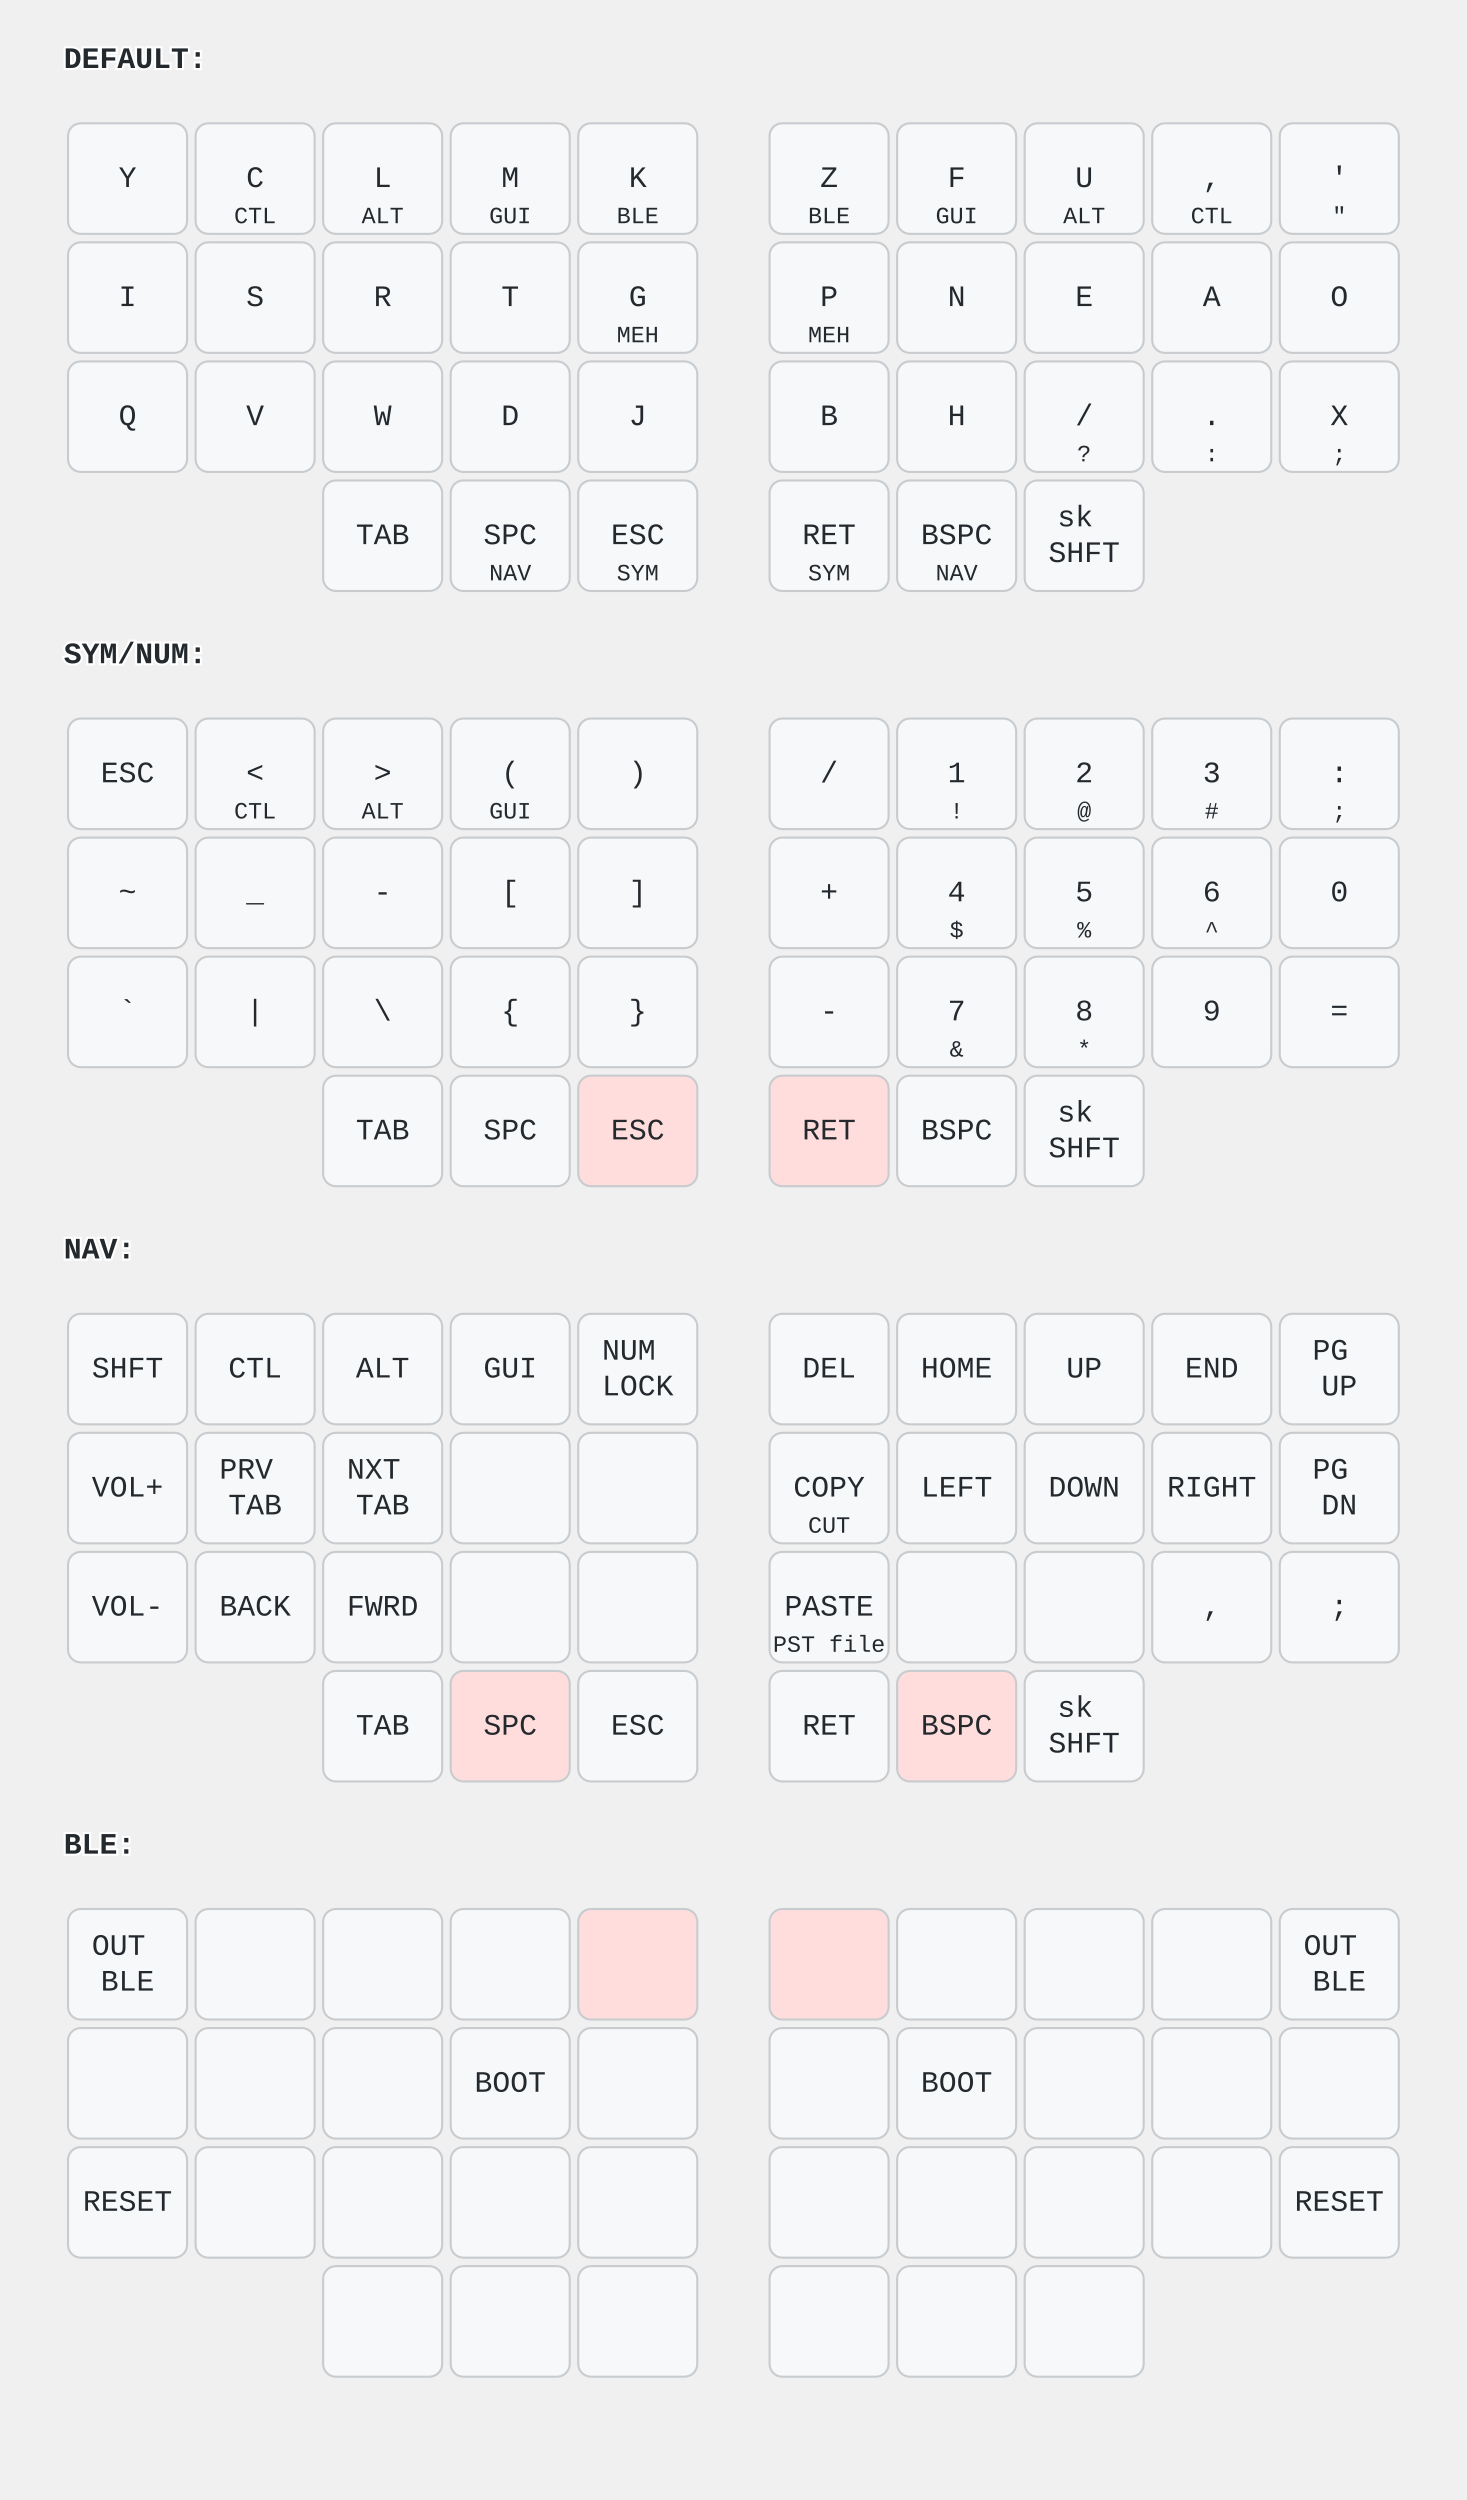
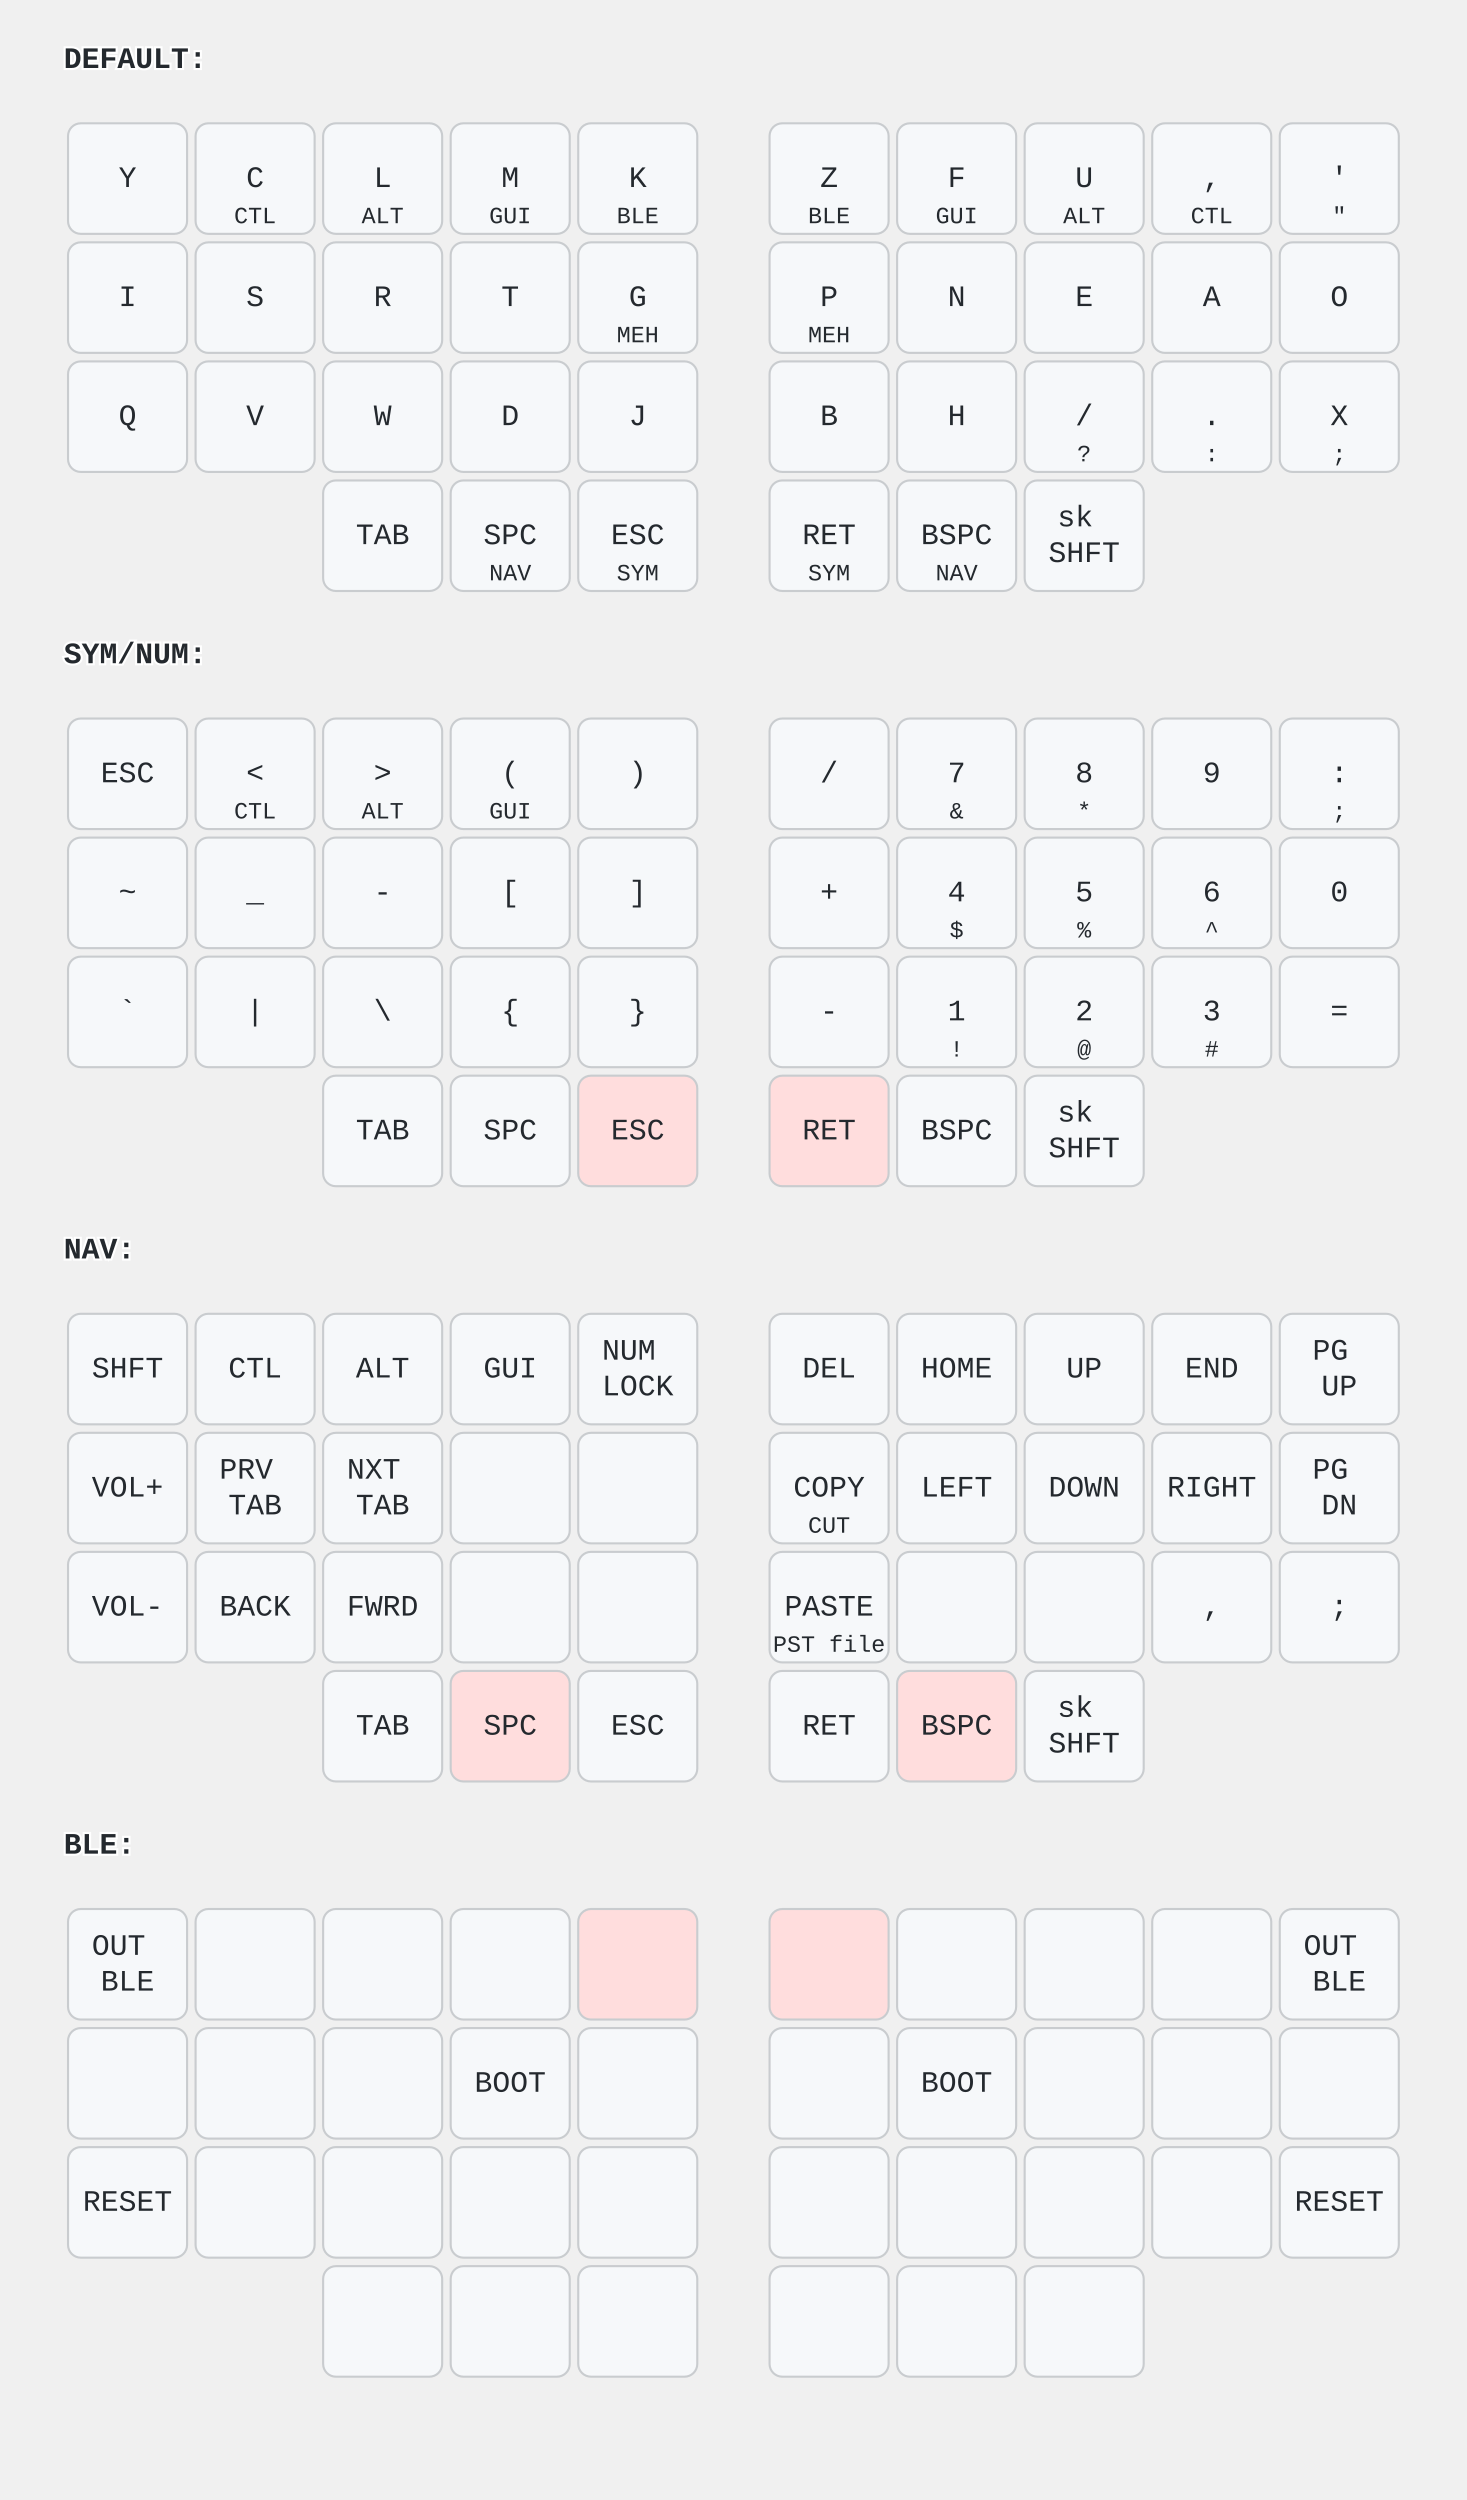
<svg xmlns="http://www.w3.org/2000/svg" width="690.0" height="1176.0" viewBox="0 0 690.0 1176.0">
  <style>/* font and background color specifications */
svg {
    font-family: SFMono-Regular,Consolas,Liberation Mono,Menlo,monospace;
    font-size: 14px;
    font-kerning: normal;
    text-rendering: optimizeLegibility;
    fill: #24292e;
}

/* default key styling */
rect {
    fill: #f6f8fa;
    stroke: #c9cccf;
    stroke-width: 1;
}

/* color accent for combo boxes */
rect.combo {
    fill: #cdf;
}

/* color accent for held keys */
rect.held, rect.combo.held {
    fill: #fdd;
}

/* color accent for ghost (optional) keys */
rect.ghost, rect.combo.ghost {
    fill: #fff0;
    stroke-width: 0;
}

text {
    text-anchor: middle;
    dominant-baseline: middle;
}

/* styling for layer labels */
text.label {
    font-weight: bold;
    text-anchor: start;
    stroke: white;
    stroke-width: 2;
    paint-order: stroke;
}

/* styling for combo tap, and key hold/shifted label text */
text.combo, text.hold, text.shifted {
    font-size: 11px;
}

text.hold {
    text-anchor: middle;
    dominant-baseline: auto;
}

text.shifted {
    text-anchor: middle;
    dominant-baseline: hanging;
}

/* styling for hold/shifted label text in combo box */
text.combo.hold, text.combo.shifted {
    font-size: 8px;
}

/* styling for combo dendrons */
path {
    stroke-width: 1;
    stroke: gray;
    fill: none;
}
</style>
  <g class="layer-DEFAULT">
    <text x="30.0" y="28.0" class="label">DEFAULT:</text>
    <rect rx="6.0" ry="6.0" x="32.0" y="58.0" width="56.0" height="52.0" class="" />
    <text x="60.0" y="84.0" class="tap">Y</text>
    <rect rx="6.0" ry="6.0" x="92.0" y="58.0" width="56.0" height="52.0" class="" />
    <text x="120.0" y="84.0" class="tap">C</text>
    <text x="120.0" y="105.0" class="hold">CTL</text>
    <rect rx="6.0" ry="6.0" x="152.0" y="58.0" width="56.0" height="52.0" class="" />
    <text x="180.0" y="84.0" class="tap">L</text>
    <text x="180.0" y="105.0" class="hold">ALT</text>
    <rect rx="6.0" ry="6.0" x="212.0" y="58.0" width="56.0" height="52.0" class="" />
    <text x="240.0" y="84.0" class="tap">M</text>
    <text x="240.0" y="105.0" class="hold">GUI</text>
    <rect rx="6.0" ry="6.0" x="272.0" y="58.0" width="56.0" height="52.0" class="" />
    <text x="300.0" y="84.0" class="tap">K</text>
    <text x="300.0" y="105.0" class="hold">BLE</text>
    <rect rx="6.0" ry="6.0" x="362.0" y="58.0" width="56.0" height="52.0" class="" />
    <text x="390.0" y="84.0" class="tap">Z</text>
    <text x="390.0" y="105.0" class="hold">BLE</text>
    <rect rx="6.0" ry="6.0" x="422.0" y="58.0" width="56.0" height="52.0" class="" />
    <text x="450.0" y="84.0" class="tap">F</text>
    <text x="450.0" y="105.0" class="hold">GUI</text>
    <rect rx="6.0" ry="6.0" x="482.0" y="58.0" width="56.0" height="52.0" class="" />
    <text x="510.0" y="84.0" class="tap">U</text>
    <text x="510.0" y="105.0" class="hold">ALT</text>
    <rect rx="6.0" ry="6.0" x="542.0" y="58.0" width="56.0" height="52.0" class="" />
    <text x="570.0" y="84.0" class="tap">,</text>
    <text x="570.0" y="105.0" class="hold">CTL</text>
    <rect rx="6.0" ry="6.0" x="602.0" y="58.0" width="56.0" height="52.0" class="" />
    <text x="630.0" y="84.0" class="tap">'</text>
    <text x="630.0" y="105.0" class="hold">"</text>
    <rect rx="6.0" ry="6.0" x="32.0" y="114.0" width="56.0" height="52.0" class="" />
    <text x="60.0" y="140.0" class="tap">I</text>
    <rect rx="6.0" ry="6.0" x="92.0" y="114.0" width="56.0" height="52.0" class="" />
    <text x="120.0" y="140.0" class="tap">S</text>
    <rect rx="6.0" ry="6.0" x="152.0" y="114.0" width="56.0" height="52.0" class="" />
    <text x="180.0" y="140.0" class="tap">R</text>
    <rect rx="6.0" ry="6.0" x="212.0" y="114.0" width="56.0" height="52.0" class="" />
    <text x="240.0" y="140.0" class="tap">T</text>
    <rect rx="6.0" ry="6.0" x="272.0" y="114.0" width="56.0" height="52.0" class="" />
    <text x="300.0" y="140.0" class="tap">G</text>
    <text x="300.0" y="161.0" class="hold">MEH</text>
    <rect rx="6.0" ry="6.0" x="362.0" y="114.0" width="56.0" height="52.0" class="" />
    <text x="390.0" y="140.0" class="tap">P</text>
    <text x="390.0" y="161.0" class="hold">MEH</text>
    <rect rx="6.0" ry="6.0" x="422.0" y="114.0" width="56.0" height="52.0" class="" />
    <text x="450.0" y="140.0" class="tap">N</text>
    <rect rx="6.0" ry="6.0" x="482.0" y="114.0" width="56.0" height="52.0" class="" />
    <text x="510.0" y="140.0" class="tap">E</text>
    <rect rx="6.0" ry="6.0" x="542.0" y="114.0" width="56.0" height="52.0" class="" />
    <text x="570.0" y="140.0" class="tap">A</text>
    <rect rx="6.0" ry="6.0" x="602.0" y="114.0" width="56.0" height="52.0" class="" />
    <text x="630.0" y="140.0" class="tap">O</text>
    <rect rx="6.0" ry="6.0" x="32.0" y="170.0" width="56.0" height="52.0" class="" />
    <text x="60.0" y="196.0" class="tap">Q</text>
    <rect rx="6.0" ry="6.0" x="92.0" y="170.0" width="56.0" height="52.0" class="" />
    <text x="120.0" y="196.0" class="tap">V</text>
    <rect rx="6.0" ry="6.0" x="152.0" y="170.0" width="56.0" height="52.0" class="" />
    <text x="180.0" y="196.0" class="tap">W</text>
    <rect rx="6.0" ry="6.0" x="212.0" y="170.0" width="56.0" height="52.0" class="" />
    <text x="240.0" y="196.0" class="tap">D</text>
    <rect rx="6.0" ry="6.0" x="272.0" y="170.0" width="56.0" height="52.0" class="" />
    <text x="300.0" y="196.0" class="tap">J</text>
    <rect rx="6.0" ry="6.0" x="362.0" y="170.0" width="56.0" height="52.0" class="" />
    <text x="390.0" y="196.0" class="tap">B</text>
    <rect rx="6.0" ry="6.0" x="422.0" y="170.0" width="56.0" height="52.0" class="" />
    <text x="450.0" y="196.0" class="tap">H</text>
    <rect rx="6.0" ry="6.0" x="482.0" y="170.0" width="56.0" height="52.0" class="" />
    <text x="510.0" y="196.0" class="tap">/</text>
    <text x="510.0" y="217.0" class="hold">?</text>
    <rect rx="6.0" ry="6.0" x="542.0" y="170.0" width="56.0" height="52.0" class="" />
    <text x="570.0" y="196.0" class="tap">.</text>
    <text x="570.0" y="217.0" class="hold">:</text>
    <rect rx="6.0" ry="6.0" x="602.0" y="170.0" width="56.0" height="52.0" class="" />
    <text x="630.0" y="196.0" class="tap">X</text>
    <text x="630.0" y="217.0" class="hold">;</text>
    <rect rx="6.0" ry="6.0" x="152.0" y="226.0" width="56.0" height="52.0" class="" />
    <text x="180.0" y="252.0" class="tap">TAB</text>
    <rect rx="6.0" ry="6.0" x="212.0" y="226.0" width="56.0" height="52.0" class="" />
    <text x="240.0" y="252.0" class="tap">SPC</text>
    <text x="240.0" y="273.0" class="hold">NAV</text>
    <rect rx="6.0" ry="6.0" x="272.0" y="226.0" width="56.0" height="52.0" class="" />
    <text x="300.0" y="252.0" class="tap">ESC</text>
    <text x="300.0" y="273.0" class="hold">SYM</text>
    <rect rx="6.0" ry="6.0" x="362.0" y="226.0" width="56.0" height="52.0" class="" />
    <text x="390.0" y="252.0" class="tap">RET</text>
    <text x="390.0" y="273.0" class="hold">SYM</text>
    <rect rx="6.0" ry="6.0" x="422.0" y="226.0" width="56.0" height="52.0" class="" />
    <text x="450.0" y="252.0" class="tap">BSPC</text>
    <text x="450.0" y="273.0" class="hold">NAV</text>
    <rect rx="6.0" ry="6.0" x="482.0" y="226.0" width="56.0" height="52.0" class="" />
    <text x="510.0" y="252.0" class="tap">
      <tspan x="510.0" dy="-0.6em">sk</tspan>
      <tspan x="510.0" dy="1.2em">SHFT</tspan>
    </text>
  </g>
  <g class="layer-SYM/NUM">
    <text x="30.0" y="308.0" class="label">SYM/NUM:</text>
    <rect rx="6.0" ry="6.0" x="32.0" y="338.0" width="56.0" height="52.0" class="" />
    <text x="60.0" y="364.0" class="tap">ESC</text>
    <rect rx="6.0" ry="6.0" x="92.0" y="338.0" width="56.0" height="52.0" class="" />
    <text x="120.0" y="364.0" class="tap">&lt;</text>
    <text x="120.0" y="385.0" class="hold">CTL</text>
    <rect rx="6.0" ry="6.0" x="152.0" y="338.0" width="56.0" height="52.0" class="" />
    <text x="180.0" y="364.0" class="tap">&gt;</text>
    <text x="180.0" y="385.0" class="hold">ALT</text>
    <rect rx="6.0" ry="6.0" x="212.0" y="338.0" width="56.0" height="52.0" class="" />
    <text x="240.0" y="364.0" class="tap">(</text>
    <text x="240.0" y="385.0" class="hold">GUI</text>
    <rect rx="6.0" ry="6.0" x="272.0" y="338.0" width="56.0" height="52.0" class="" />
    <text x="300.0" y="364.0" class="tap">)</text>
    <rect rx="6.0" ry="6.0" x="362.0" y="338.0" width="56.0" height="52.0" class="" />
    <text x="390.0" y="364.0" class="tap">/</text>
    <rect rx="6.0" ry="6.0" x="422.0" y="338.0" width="56.0" height="52.0" class="" />
-     <text x="450.0" y="364.0" class="tap">1</text>
-     <text x="450.0" y="385.0" class="hold">!</text>
+     <text x="450.0" y="364.0" class="tap">7</text>
+     <text x="450.0" y="385.0" class="hold">&amp;</text>
    <rect rx="6.0" ry="6.0" x="482.0" y="338.0" width="56.0" height="52.0" class="" />
-     <text x="510.0" y="364.0" class="tap">2</text>
-     <text x="510.0" y="385.0" class="hold">@</text>
+     <text x="510.0" y="364.0" class="tap">8</text>
+     <text x="510.0" y="385.0" class="hold">*</text>
    <rect rx="6.0" ry="6.0" x="542.0" y="338.0" width="56.0" height="52.0" class="" />
-     <text x="570.0" y="364.0" class="tap">3</text>
-     <text x="570.0" y="385.0" class="hold">#</text>
+     <text x="570.0" y="364.0" class="tap">9</text>
    <rect rx="6.0" ry="6.0" x="602.0" y="338.0" width="56.0" height="52.0" class="" />
    <text x="630.0" y="364.0" class="tap">:</text>
    <text x="630.0" y="385.0" class="hold">;</text>
    <rect rx="6.0" ry="6.0" x="32.0" y="394.0" width="56.0" height="52.0" class="" />
    <text x="60.0" y="420.0" class="tap">~</text>
    <rect rx="6.0" ry="6.0" x="92.0" y="394.0" width="56.0" height="52.0" class="" />
    <text x="120.0" y="420.0" class="tap">_</text>
    <rect rx="6.0" ry="6.0" x="152.0" y="394.0" width="56.0" height="52.0" class="" />
    <text x="180.0" y="420.0" class="tap">-</text>
    <rect rx="6.0" ry="6.0" x="212.0" y="394.0" width="56.0" height="52.0" class="" />
    <text x="240.0" y="420.0" class="tap">[</text>
    <rect rx="6.0" ry="6.0" x="272.0" y="394.0" width="56.0" height="52.0" class="" />
    <text x="300.0" y="420.0" class="tap">]</text>
    <rect rx="6.0" ry="6.0" x="362.0" y="394.0" width="56.0" height="52.0" class="" />
    <text x="390.0" y="420.0" class="tap">+</text>
    <rect rx="6.0" ry="6.0" x="422.0" y="394.0" width="56.0" height="52.0" class="" />
    <text x="450.0" y="420.0" class="tap">4</text>
    <text x="450.0" y="441.0" class="hold">$</text>
    <rect rx="6.0" ry="6.0" x="482.0" y="394.0" width="56.0" height="52.0" class="" />
    <text x="510.0" y="420.0" class="tap">5</text>
    <text x="510.0" y="441.0" class="hold">%</text>
    <rect rx="6.0" ry="6.0" x="542.0" y="394.0" width="56.0" height="52.0" class="" />
    <text x="570.0" y="420.0" class="tap">6</text>
    <text x="570.0" y="441.0" class="hold">^</text>
    <rect rx="6.0" ry="6.0" x="602.0" y="394.0" width="56.0" height="52.0" class="" />
    <text x="630.0" y="420.0" class="tap">0</text>
    <rect rx="6.0" ry="6.0" x="32.0" y="450.0" width="56.0" height="52.0" class="" />
    <text x="60.0" y="476.0" class="tap">`</text>
    <rect rx="6.0" ry="6.0" x="92.0" y="450.0" width="56.0" height="52.0" class="" />
    <text x="120.0" y="476.0" class="tap">|</text>
    <rect rx="6.0" ry="6.0" x="152.0" y="450.0" width="56.0" height="52.0" class="" />
    <text x="180.0" y="476.0" class="tap">\</text>
    <rect rx="6.0" ry="6.0" x="212.0" y="450.0" width="56.0" height="52.0" class="" />
    <text x="240.0" y="476.0" class="tap">{</text>
    <rect rx="6.0" ry="6.0" x="272.0" y="450.0" width="56.0" height="52.0" class="" />
    <text x="300.0" y="476.0" class="tap">}</text>
    <rect rx="6.0" ry="6.0" x="362.0" y="450.0" width="56.0" height="52.0" class="" />
    <text x="390.0" y="476.0" class="tap">-</text>
    <rect rx="6.0" ry="6.0" x="422.0" y="450.0" width="56.0" height="52.0" class="" />
-     <text x="450.0" y="476.0" class="tap">7</text>
-     <text x="450.0" y="497.0" class="hold">&amp;</text>
+     <text x="450.0" y="476.0" class="tap">1</text>
+     <text x="450.0" y="497.0" class="hold">!</text>
    <rect rx="6.0" ry="6.0" x="482.0" y="450.0" width="56.0" height="52.0" class="" />
-     <text x="510.0" y="476.0" class="tap">8</text>
-     <text x="510.0" y="497.0" class="hold">*</text>
+     <text x="510.0" y="476.0" class="tap">2</text>
+     <text x="510.0" y="497.0" class="hold">@</text>
    <rect rx="6.0" ry="6.0" x="542.0" y="450.0" width="56.0" height="52.0" class="" />
-     <text x="570.0" y="476.0" class="tap">9</text>
+     <text x="570.0" y="476.0" class="tap">3</text>
+     <text x="570.0" y="497.0" class="hold">#</text>
    <rect rx="6.0" ry="6.0" x="602.0" y="450.0" width="56.0" height="52.0" class="" />
    <text x="630.0" y="476.0" class="tap">=</text>
    <rect rx="6.0" ry="6.0" x="152.0" y="506.0" width="56.0" height="52.0" class="" />
    <text x="180.0" y="532.0" class="tap">TAB</text>
    <rect rx="6.0" ry="6.0" x="212.0" y="506.0" width="56.0" height="52.0" class="" />
    <text x="240.0" y="532.0" class="tap">SPC</text>
    <rect rx="6.0" ry="6.0" x="272.0" y="506.0" width="56.0" height="52.0" class="held" />
    <text x="300.0" y="532.0" class="held tap">ESC</text>
    <rect rx="6.0" ry="6.0" x="362.0" y="506.0" width="56.0" height="52.0" class="held" />
    <text x="390.0" y="532.0" class="held tap">RET</text>
    <rect rx="6.0" ry="6.0" x="422.0" y="506.0" width="56.0" height="52.0" class="" />
    <text x="450.0" y="532.0" class="tap">BSPC</text>
    <rect rx="6.0" ry="6.0" x="482.0" y="506.0" width="56.0" height="52.0" class="" />
    <text x="510.0" y="532.0" class="tap">
      <tspan x="510.0" dy="-0.6em">sk</tspan>
      <tspan x="510.0" dy="1.2em">SHFT</tspan>
    </text>
  </g>
  <g class="layer-NAV">
    <text x="30.0" y="588.0" class="label">NAV:</text>
    <rect rx="6.0" ry="6.0" x="32.0" y="618.0" width="56.0" height="52.0" class="" />
    <text x="60.0" y="644.0" class="tap">SHFT</text>
    <rect rx="6.0" ry="6.0" x="92.0" y="618.0" width="56.0" height="52.0" class="" />
    <text x="120.0" y="644.0" class="tap">CTL</text>
    <rect rx="6.0" ry="6.0" x="152.0" y="618.0" width="56.0" height="52.0" class="" />
    <text x="180.0" y="644.0" class="tap">ALT</text>
    <rect rx="6.0" ry="6.0" x="212.0" y="618.0" width="56.0" height="52.0" class="" />
    <text x="240.0" y="644.0" class="tap">GUI</text>
    <rect rx="6.0" ry="6.0" x="272.0" y="618.0" width="56.0" height="52.0" class="" />
    <text x="300.0" y="644.0" class="tap">
      <tspan x="300.0" dy="-0.6em">NUM</tspan>
      <tspan x="300.0" dy="1.2em">LOCK</tspan>
    </text>
    <rect rx="6.0" ry="6.0" x="362.0" y="618.0" width="56.0" height="52.0" class="" />
    <text x="390.0" y="644.0" class="tap">DEL</text>
    <rect rx="6.0" ry="6.0" x="422.0" y="618.0" width="56.0" height="52.0" class="" />
    <text x="450.0" y="644.0" class="tap">HOME</text>
    <rect rx="6.0" ry="6.0" x="482.0" y="618.0" width="56.0" height="52.0" class="" />
    <text x="510.0" y="644.0" class="tap">UP</text>
    <rect rx="6.0" ry="6.0" x="542.0" y="618.0" width="56.0" height="52.0" class="" />
    <text x="570.0" y="644.0" class="tap">END</text>
    <rect rx="6.0" ry="6.0" x="602.0" y="618.0" width="56.0" height="52.0" class="" />
    <text x="630.0" y="644.0" class="tap">
      <tspan x="630.0" dy="-0.6em">PG</tspan>
      <tspan x="630.0" dy="1.2em">UP</tspan>
    </text>
    <rect rx="6.0" ry="6.0" x="32.0" y="674.0" width="56.0" height="52.0" class="" />
    <text x="60.0" y="700.0" class="tap">VOL+</text>
    <rect rx="6.0" ry="6.0" x="92.0" y="674.0" width="56.0" height="52.0" class="" />
    <text x="120.0" y="700.0" class="tap">
      <tspan x="120.0" dy="-0.6em">PRV</tspan>
      <tspan x="120.0" dy="1.2em">TAB</tspan>
    </text>
    <rect rx="6.0" ry="6.0" x="152.0" y="674.0" width="56.0" height="52.0" class="" />
    <text x="180.0" y="700.0" class="tap">
      <tspan x="180.0" dy="-0.6em">NXT</tspan>
      <tspan x="180.0" dy="1.2em">TAB</tspan>
    </text>
    <rect rx="6.0" ry="6.0" x="212.0" y="674.0" width="56.0" height="52.0" class="" />
    <rect rx="6.0" ry="6.0" x="272.0" y="674.0" width="56.0" height="52.0" class="" />
    <rect rx="6.0" ry="6.0" x="362.0" y="674.0" width="56.0" height="52.0" class="" />
    <text x="390.0" y="700.0" class="tap">COPY</text>
    <text x="390.0" y="721.0" class="hold">CUT</text>
    <rect rx="6.0" ry="6.0" x="422.0" y="674.0" width="56.0" height="52.0" class="" />
    <text x="450.0" y="700.0" class="tap">LEFT</text>
    <rect rx="6.0" ry="6.0" x="482.0" y="674.0" width="56.0" height="52.0" class="" />
    <text x="510.0" y="700.0" class="tap">DOWN</text>
    <rect rx="6.0" ry="6.0" x="542.0" y="674.0" width="56.0" height="52.0" class="" />
    <text x="570.0" y="700.0" class="tap">RIGHT</text>
    <rect rx="6.0" ry="6.0" x="602.0" y="674.0" width="56.0" height="52.0" class="" />
    <text x="630.0" y="700.0" class="tap">
      <tspan x="630.0" dy="-0.6em">PG</tspan>
      <tspan x="630.0" dy="1.2em">DN</tspan>
    </text>
    <rect rx="6.0" ry="6.0" x="32.0" y="730.0" width="56.0" height="52.0" class="" />
    <text x="60.0" y="756.0" class="tap">VOL-</text>
    <rect rx="6.0" ry="6.0" x="92.0" y="730.0" width="56.0" height="52.0" class="" />
    <text x="120.0" y="756.0" class="tap">BACK</text>
    <rect rx="6.0" ry="6.0" x="152.0" y="730.0" width="56.0" height="52.0" class="" />
    <text x="180.0" y="756.0" class="tap">FWRD</text>
    <rect rx="6.0" ry="6.0" x="212.0" y="730.0" width="56.0" height="52.0" class="" />
    <rect rx="6.0" ry="6.0" x="272.0" y="730.0" width="56.0" height="52.0" class="" />
    <rect rx="6.0" ry="6.0" x="362.0" y="730.0" width="56.0" height="52.0" class="" />
    <text x="390.0" y="756.0" class="tap">PASTE</text>
    <text x="390.0" y="777.0" class="hold">PST file</text>
    <rect rx="6.0" ry="6.0" x="422.0" y="730.0" width="56.0" height="52.0" class="" />
    <rect rx="6.0" ry="6.0" x="482.0" y="730.0" width="56.0" height="52.0" class="" />
    <rect rx="6.0" ry="6.0" x="542.0" y="730.0" width="56.0" height="52.0" class="" />
    <text x="570.0" y="756.0" class="tap">,</text>
    <rect rx="6.0" ry="6.0" x="602.0" y="730.0" width="56.0" height="52.0" class="" />
    <text x="630.0" y="756.0" class="tap">;</text>
    <rect rx="6.0" ry="6.0" x="152.0" y="786.0" width="56.0" height="52.0" class="" />
    <text x="180.0" y="812.0" class="tap">TAB</text>
    <rect rx="6.0" ry="6.0" x="212.0" y="786.0" width="56.0" height="52.0" class="held" />
    <text x="240.0" y="812.0" class="held tap">SPC</text>
    <rect rx="6.0" ry="6.0" x="272.0" y="786.0" width="56.0" height="52.0" class="" />
    <text x="300.0" y="812.0" class="tap">ESC</text>
    <rect rx="6.0" ry="6.0" x="362.0" y="786.0" width="56.0" height="52.0" class="" />
    <text x="390.0" y="812.0" class="tap">RET</text>
    <rect rx="6.0" ry="6.0" x="422.0" y="786.0" width="56.0" height="52.0" class="held" />
    <text x="450.0" y="812.0" class="held tap">BSPC</text>
    <rect rx="6.0" ry="6.0" x="482.0" y="786.0" width="56.0" height="52.0" class="" />
    <text x="510.0" y="812.0" class="tap">
      <tspan x="510.0" dy="-0.6em">sk</tspan>
      <tspan x="510.0" dy="1.2em">SHFT</tspan>
    </text>
  </g>
  <g class="layer-BLE">
    <text x="30.0" y="868.0" class="label">BLE:</text>
    <rect rx="6.0" ry="6.0" x="32.0" y="898.0" width="56.0" height="52.0" class="" />
    <text x="60.0" y="924.0" class="tap">
      <tspan x="60.0" dy="-0.6em">OUT</tspan>
      <tspan x="60.0" dy="1.2em">BLE</tspan>
    </text>
    <rect rx="6.0" ry="6.0" x="92.0" y="898.0" width="56.0" height="52.0" class="" />
    <rect rx="6.0" ry="6.0" x="152.0" y="898.0" width="56.0" height="52.0" class="" />
    <rect rx="6.0" ry="6.0" x="212.0" y="898.0" width="56.0" height="52.0" class="" />
    <rect rx="6.0" ry="6.0" x="272.0" y="898.0" width="56.0" height="52.0" class="held" />
    <rect rx="6.0" ry="6.0" x="362.0" y="898.0" width="56.0" height="52.0" class="held" />
    <rect rx="6.0" ry="6.0" x="422.0" y="898.0" width="56.0" height="52.0" class="" />
    <rect rx="6.0" ry="6.0" x="482.0" y="898.0" width="56.0" height="52.0" class="" />
    <rect rx="6.0" ry="6.0" x="542.0" y="898.0" width="56.0" height="52.0" class="" />
    <rect rx="6.0" ry="6.0" x="602.0" y="898.0" width="56.0" height="52.0" class="" />
    <text x="630.0" y="924.0" class="tap">
      <tspan x="630.0" dy="-0.6em">OUT</tspan>
      <tspan x="630.0" dy="1.2em">BLE</tspan>
    </text>
    <rect rx="6.0" ry="6.0" x="32.0" y="954.0" width="56.0" height="52.0" class="" />
    <rect rx="6.0" ry="6.0" x="92.0" y="954.0" width="56.0" height="52.0" class="" />
    <rect rx="6.0" ry="6.0" x="152.0" y="954.0" width="56.0" height="52.0" class="" />
    <rect rx="6.0" ry="6.0" x="212.0" y="954.0" width="56.0" height="52.0" class="" />
    <text x="240.0" y="980.0" class="tap">BOOT</text>
    <rect rx="6.0" ry="6.0" x="272.0" y="954.0" width="56.0" height="52.0" class="" />
    <rect rx="6.0" ry="6.0" x="362.0" y="954.0" width="56.0" height="52.0" class="" />
    <rect rx="6.0" ry="6.0" x="422.0" y="954.0" width="56.0" height="52.0" class="" />
    <text x="450.0" y="980.0" class="tap">BOOT</text>
    <rect rx="6.0" ry="6.0" x="482.0" y="954.0" width="56.0" height="52.0" class="" />
    <rect rx="6.0" ry="6.0" x="542.0" y="954.0" width="56.0" height="52.0" class="" />
    <rect rx="6.0" ry="6.0" x="602.0" y="954.0" width="56.0" height="52.0" class="" />
    <rect rx="6.0" ry="6.0" x="32.0" y="1010.0" width="56.0" height="52.0" class="" />
    <text x="60.0" y="1036.0" class="tap">RESET</text>
    <rect rx="6.0" ry="6.0" x="92.0" y="1010.0" width="56.0" height="52.0" class="" />
    <rect rx="6.0" ry="6.0" x="152.0" y="1010.0" width="56.0" height="52.0" class="" />
    <rect rx="6.0" ry="6.0" x="212.0" y="1010.0" width="56.0" height="52.0" class="" />
    <rect rx="6.0" ry="6.0" x="272.0" y="1010.0" width="56.0" height="52.0" class="" />
    <rect rx="6.0" ry="6.0" x="362.0" y="1010.0" width="56.0" height="52.0" class="" />
    <rect rx="6.0" ry="6.0" x="422.0" y="1010.0" width="56.0" height="52.0" class="" />
    <rect rx="6.0" ry="6.0" x="482.0" y="1010.0" width="56.0" height="52.0" class="" />
    <rect rx="6.0" ry="6.0" x="542.0" y="1010.0" width="56.0" height="52.0" class="" />
    <rect rx="6.0" ry="6.0" x="602.0" y="1010.0" width="56.0" height="52.0" class="" />
    <text x="630.0" y="1036.0" class="tap">RESET</text>
    <rect rx="6.0" ry="6.0" x="152.0" y="1066.0" width="56.0" height="52.0" class="" />
    <rect rx="6.0" ry="6.0" x="212.0" y="1066.0" width="56.0" height="52.0" class="" />
    <rect rx="6.0" ry="6.0" x="272.0" y="1066.0" width="56.0" height="52.0" class="" />
    <rect rx="6.0" ry="6.0" x="362.0" y="1066.0" width="56.0" height="52.0" class="" />
    <rect rx="6.0" ry="6.0" x="422.0" y="1066.0" width="56.0" height="52.0" class="" />
    <rect rx="6.0" ry="6.0" x="482.0" y="1066.0" width="56.0" height="52.0" class="" />
  </g>
</svg>
